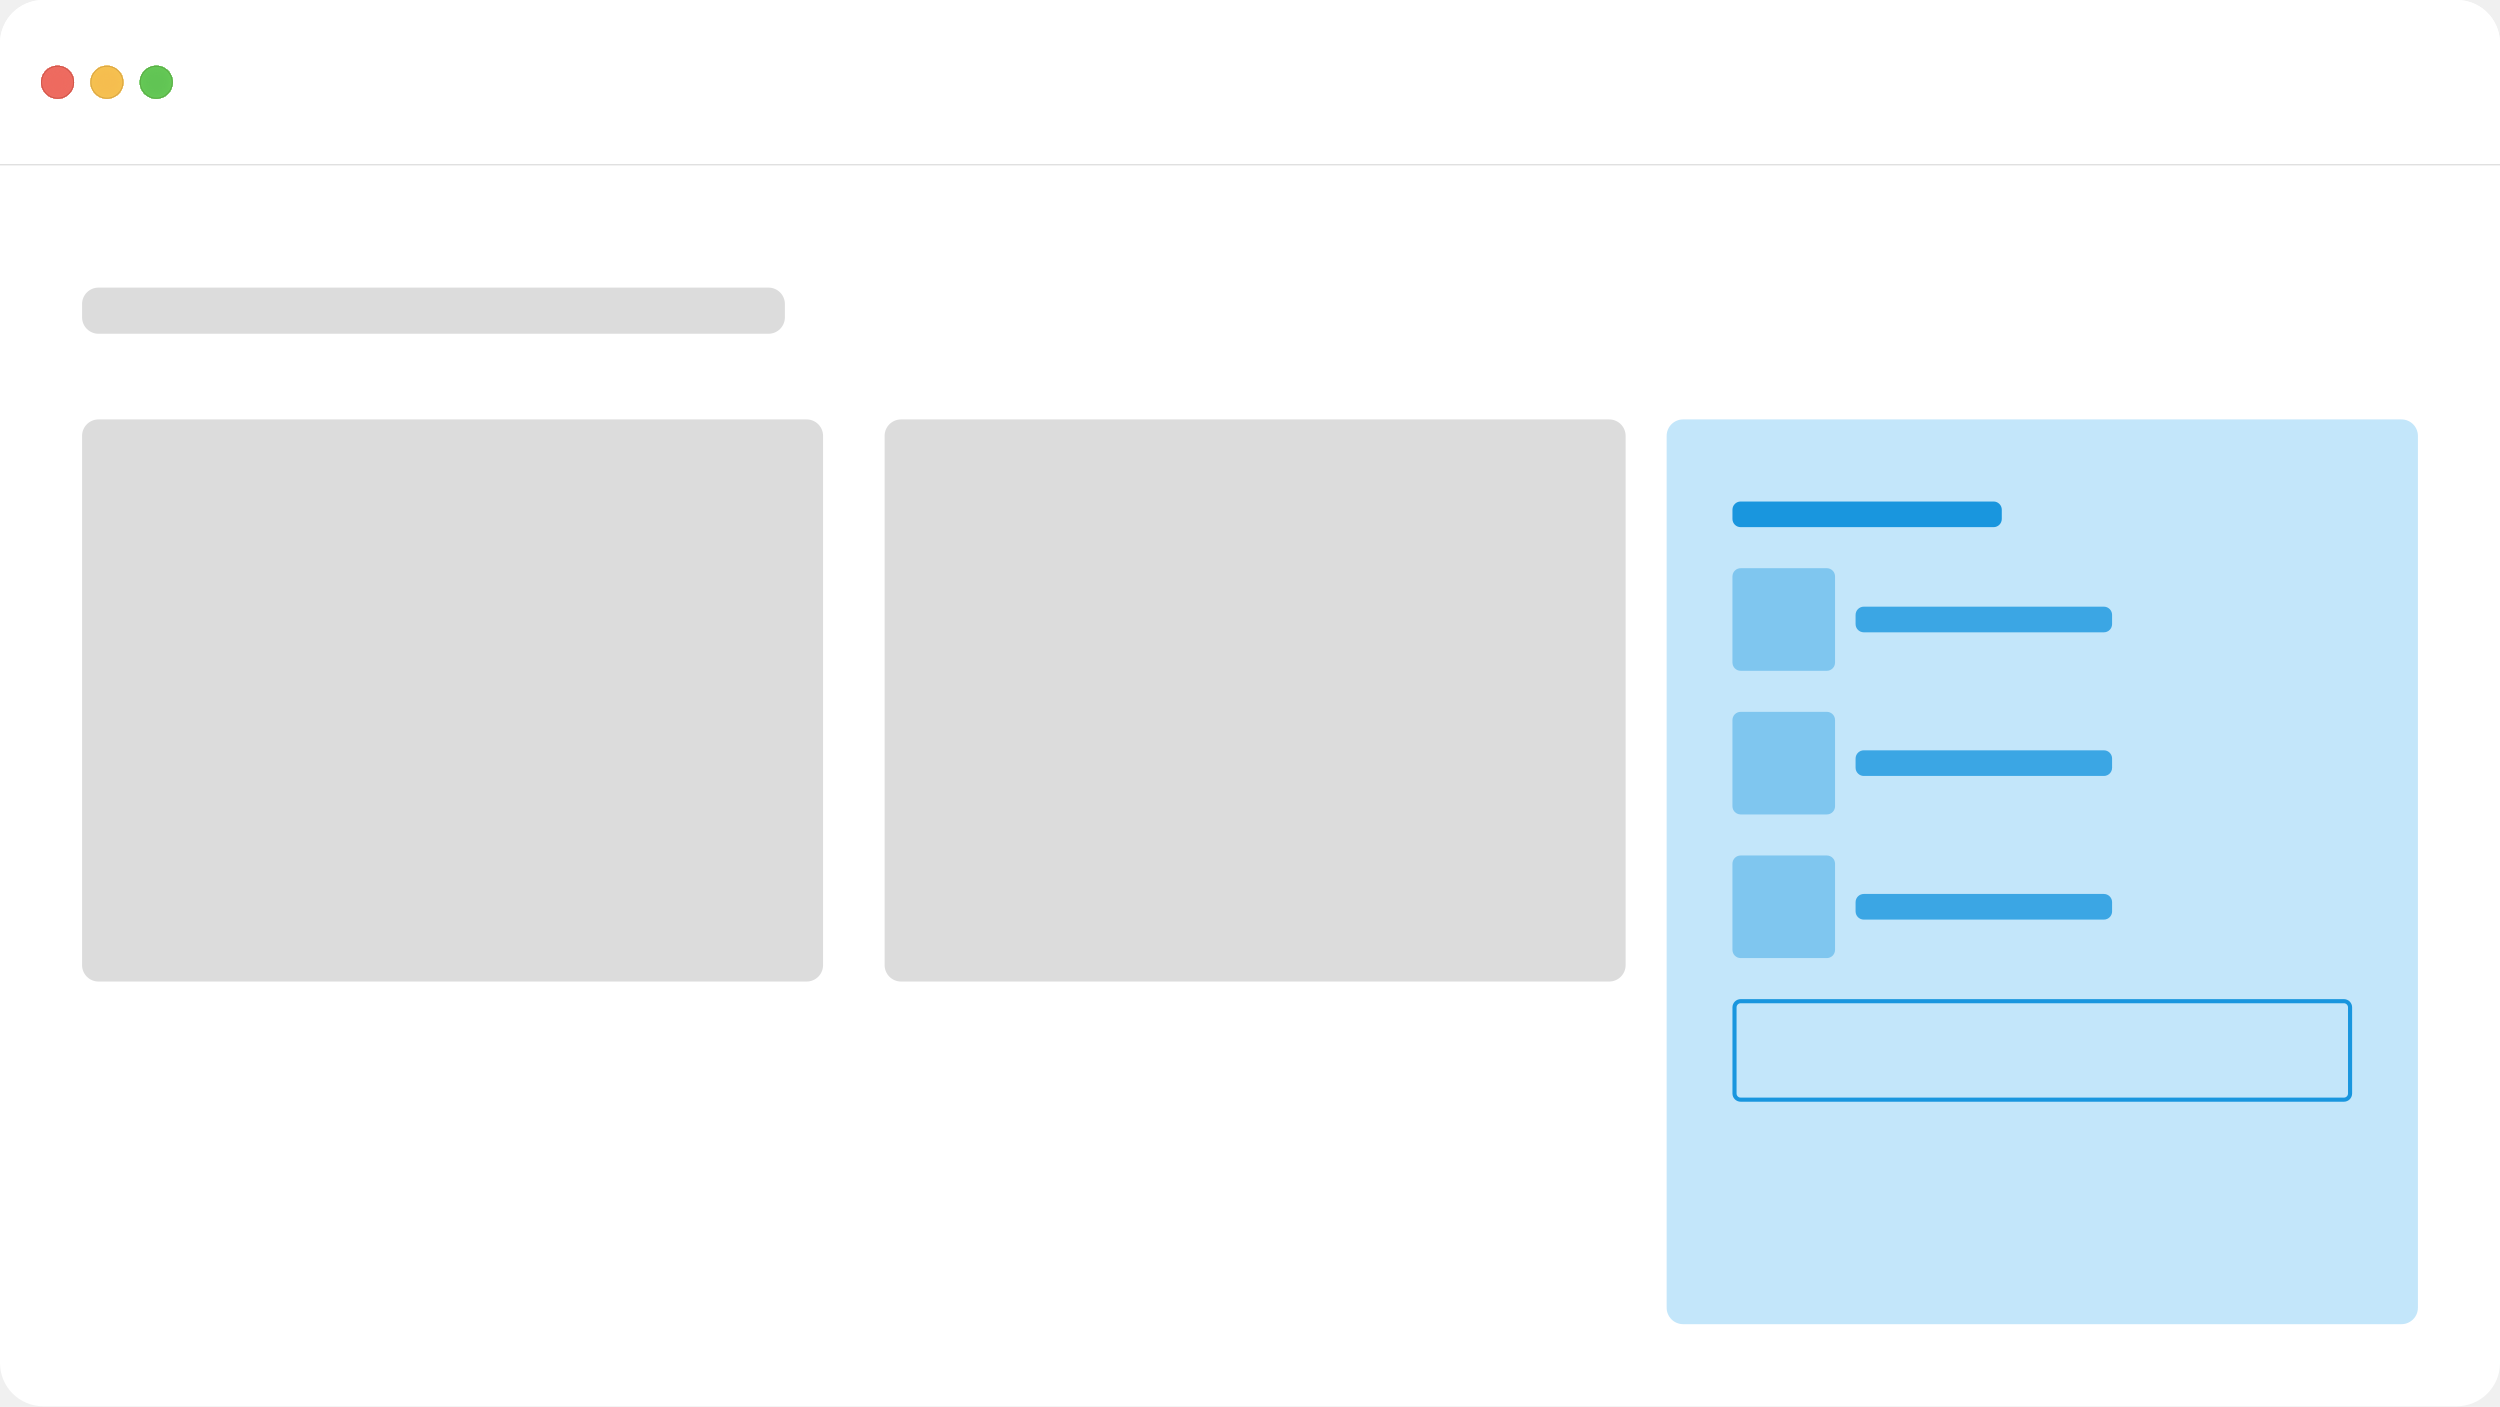
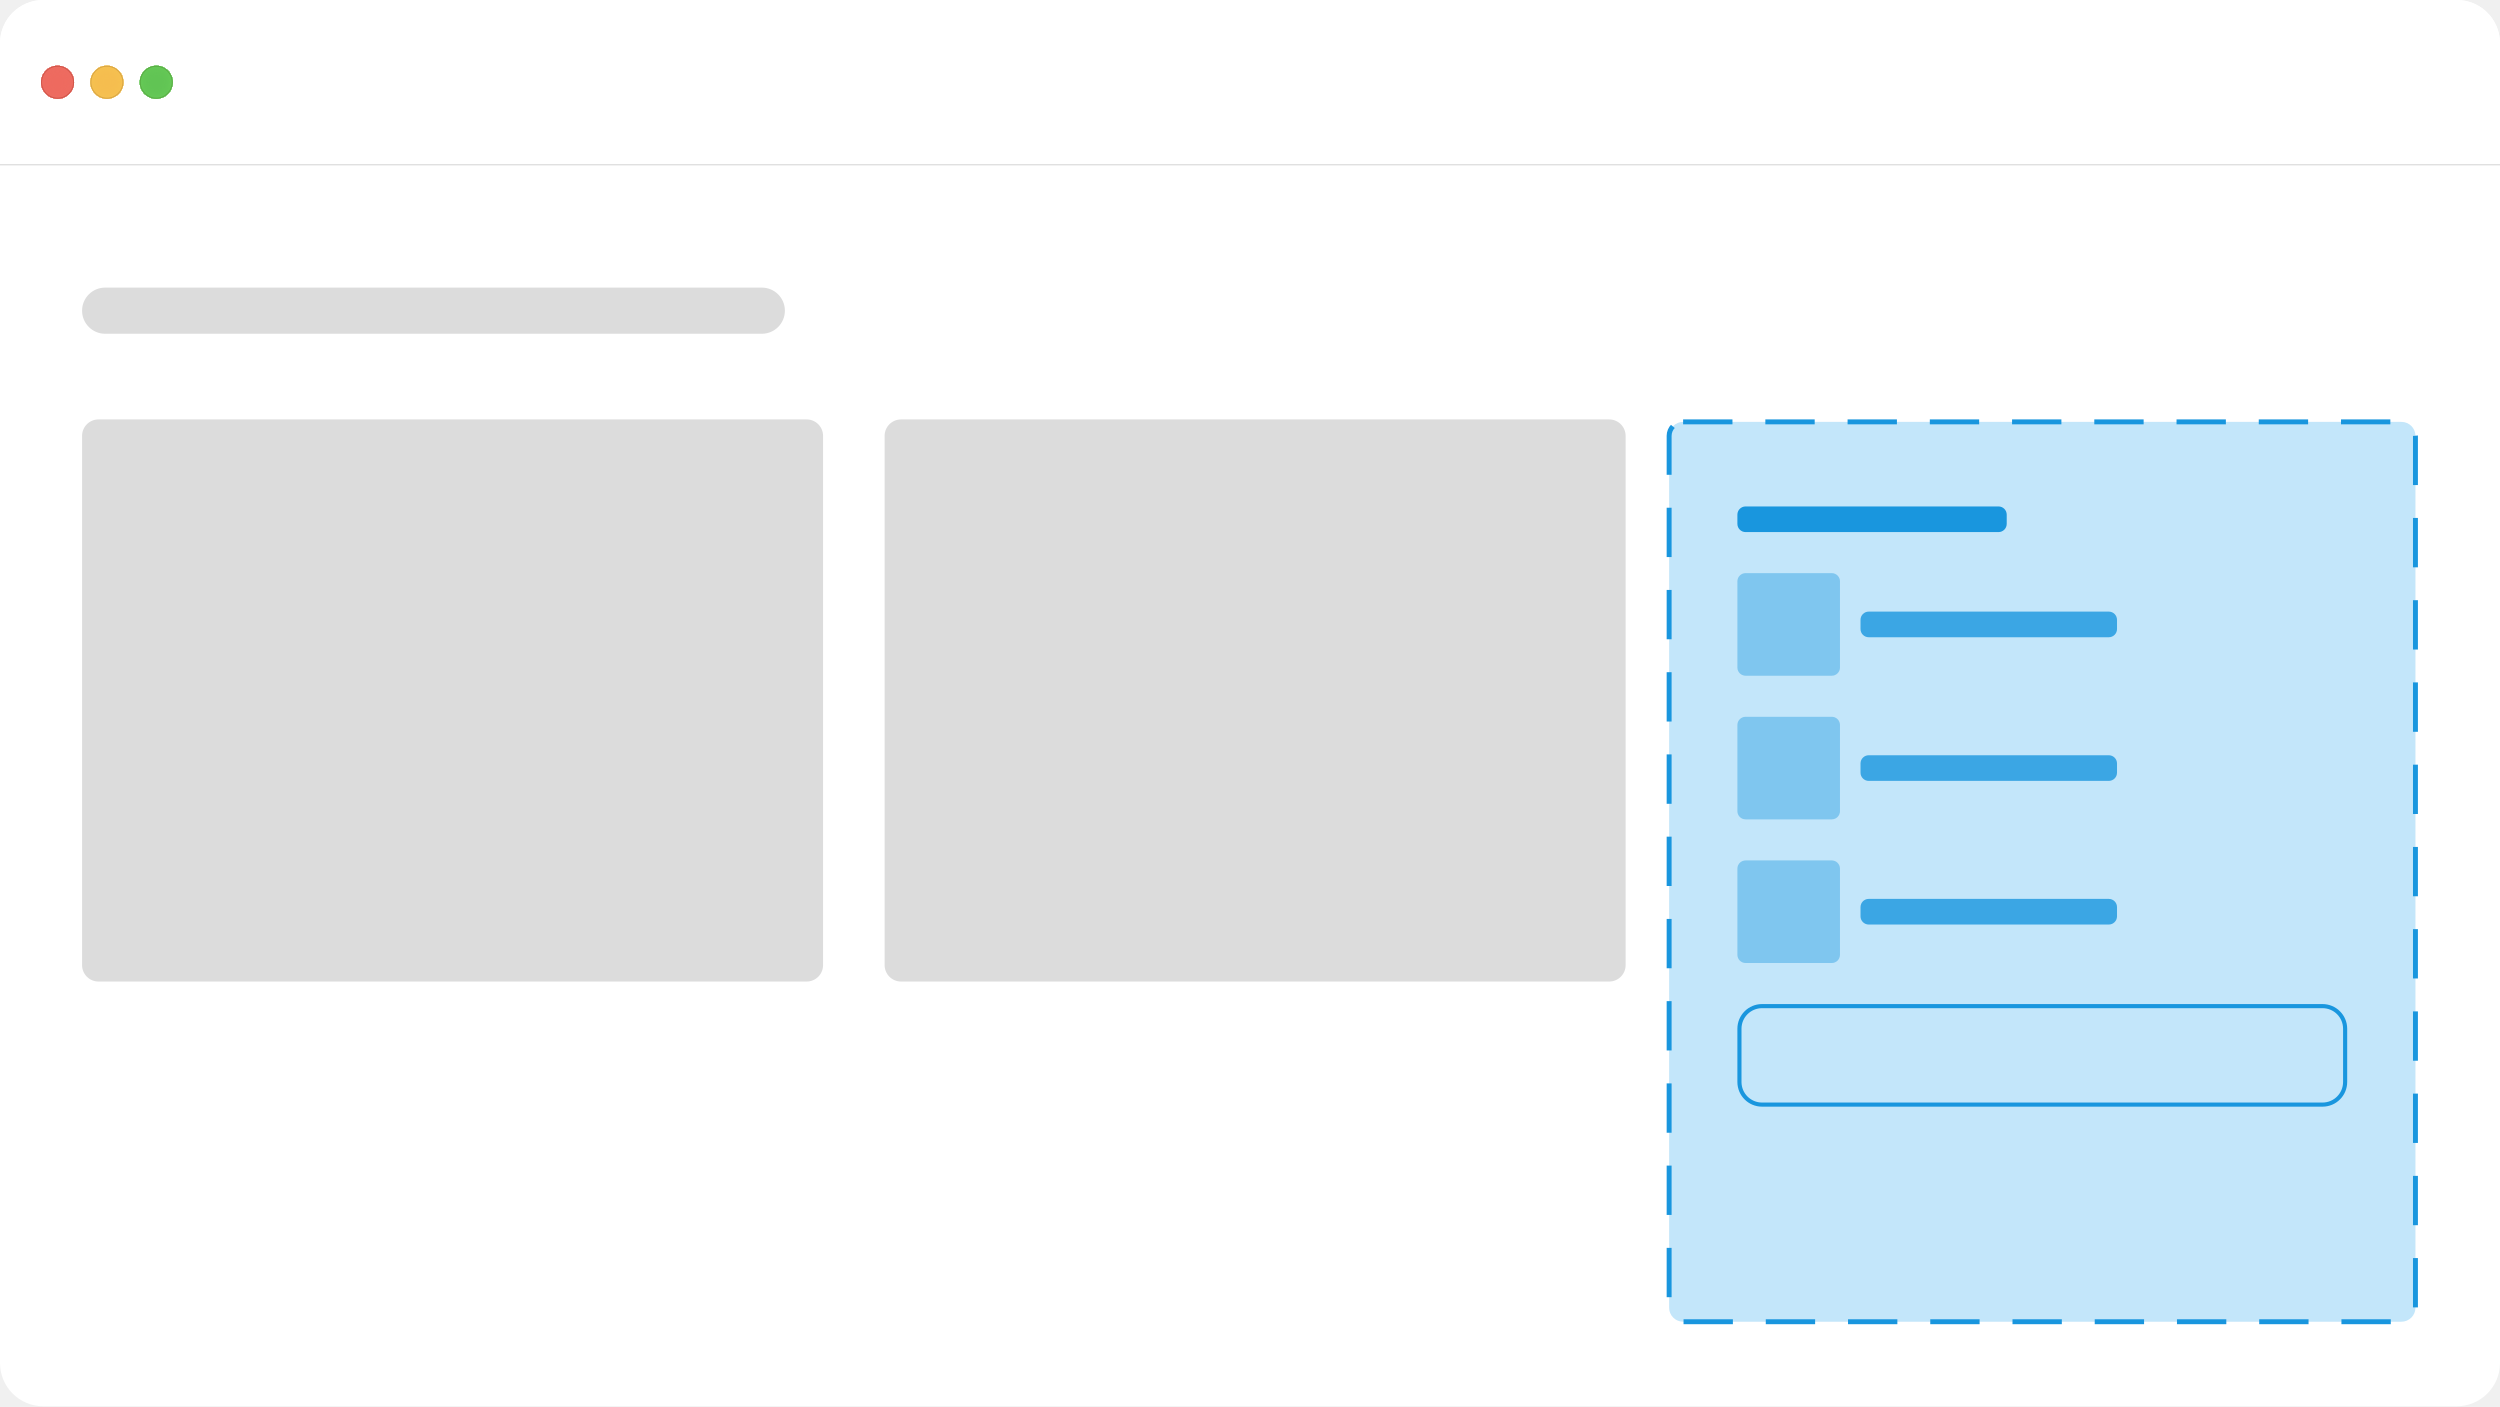
<svg xmlns="http://www.w3.org/2000/svg" width="304" height="171" viewBox="0 0 304 171" fill="none">
  <g clip-path="url(#clip0_1456_1222)">
    <rect width="304" height="171" rx="5.259" fill="white" />
    <g filter="url(#filter0_di_1456_1222)">
      <path d="M0 2.191C0 0.981 0.981 0 2.191 0H301.809C303.019 0 304 0.981 304 2.191V20H0V2.191Z" fill="white" />
      <g filter="url(#filter1_i_1456_1222)">
        <path fill-rule="evenodd" clip-rule="evenodd" d="M7 12C8.105 12 9 11.105 9 10C9 8.895 8.105 8 7 8C5.895 8 5 8.895 5 10C5 11.105 5.895 12 7 12Z" fill="#EE6A5F" />
      </g>
      <path d="M7 8.055C8.074 8.055 8.945 8.926 8.945 10C8.945 11.074 8.074 11.945 7 11.945C5.926 11.945 5.055 11.074 5.055 10C5.055 8.926 5.926 8.055 7 8.055Z" stroke="#CE5347" stroke-width="0.11" />
      <g filter="url(#filter2_i_1456_1222)">
        <path fill-rule="evenodd" clip-rule="evenodd" d="M13 12C14.105 12 15 11.105 15 10C15 8.895 14.105 8 13 8C11.895 8 11 8.895 11 10C11 11.105 11.895 12 13 12Z" fill="#F5BD4F" />
      </g>
      <path d="M13 8.055C14.074 8.055 14.945 8.926 14.945 10C14.945 11.074 14.074 11.945 13 11.945C11.926 11.945 11.055 11.074 11.055 10C11.055 8.926 11.926 8.055 13 8.055Z" stroke="#D6A243" stroke-width="0.11" />
      <g filter="url(#filter3_i_1456_1222)">
        <path fill-rule="evenodd" clip-rule="evenodd" d="M19 12C20.105 12 21 11.105 21 10C21 8.895 20.105 8 19 8C17.895 8 17 8.895 17 10C17 11.105 17.895 12 19 12Z" fill="#61C454" />
      </g>
      <path d="M19 8.055C20.074 8.055 20.945 8.926 20.945 10C20.945 11.074 20.074 11.945 19 11.945C17.926 11.945 17.055 11.074 17.055 10C17.055 8.926 17.926 8.055 19 8.055Z" stroke="#58A942" stroke-width="0.11" />
    </g>
-     <rect x="9.98" y="34.972" width="85.463" height="5.614" rx="2" fill="#DCDCDC" />
+     <rect x="9.98" y="34.972" width="85.463" height="5.614" rx="2.807" fill="#DCDCDC" />
    <rect x="9.98" y="51.002" width="90.105" height="68.354" rx="2" fill="#DCDCDC" />
    <rect x="107.57" y="51.002" width="90.105" height="68.354" rx="2" fill="#DCDCDC" />
-     <rect x="202.666" y="51.002" width="91.352" height="110.017" rx="2" fill="#6BC0F4" fill-opacity="0.4" />
-     <rect x="210.666" y="60.983" width="32.751" height="3.119" rx="1" fill="#1996DE" />
-     <rect x="210.666" y="69.093" width="12.476" height="12.476" rx="1" fill="#1996DE" fill-opacity="0.4" />
-     <rect x="225.639" y="73.771" width="31.191" height="3.119" rx="1" fill="#1996DE" fill-opacity="0.8" />
-     <rect x="210.666" y="86.56" width="12.476" height="12.476" rx="1" fill="#1996DE" fill-opacity="0.4" />
-     <rect x="225.639" y="91.238" width="31.191" height="3.119" rx="1" fill="#1996DE" fill-opacity="0.8" />
-     <rect x="210.666" y="104.027" width="12.476" height="12.476" rx="1" fill="#1996DE" fill-opacity="0.4" />
-     <rect x="225.639" y="108.705" width="31.191" height="3.119" rx="1" fill="#1996DE" fill-opacity="0.8" />
-     <rect x="210.916" y="121.744" width="74.852" height="11.976" rx="0.75" stroke="#1996DE" stroke-width="0.5" />
+     <rect x="202.966" y="51.302" width="90.752" height="109.417" rx="1.7" fill="#6BC0F4" fill-opacity="0.4" />
+     <rect x="202.966" y="51.302" width="90.752" height="109.417" rx="1.7" stroke="#1996DE" stroke-width="0.6" stroke-dasharray="6 4" />
+     <rect x="211.266" y="61.583" width="32.751" height="3.119" rx="1" fill="#1996DE" />
+     <rect x="211.266" y="69.693" width="12.476" height="12.476" rx="1" fill="#1996DE" fill-opacity="0.4" />
+     <rect x="226.238" y="74.371" width="31.191" height="3.119" rx="1" fill="#1996DE" fill-opacity="0.8" />
+     <rect x="211.266" y="87.16" width="12.476" height="12.476" rx="1" fill="#1996DE" fill-opacity="0.4" />
+     <rect x="226.238" y="91.838" width="31.191" height="3.119" rx="1" fill="#1996DE" fill-opacity="0.8" />
+     <rect x="211.266" y="104.627" width="12.476" height="12.476" rx="1" fill="#1996DE" fill-opacity="0.4" />
+     <rect x="226.238" y="109.305" width="31.191" height="3.119" rx="1" fill="#1996DE" fill-opacity="0.8" />
+     <rect x="211.516" y="122.344" width="73.652" height="11.976" rx="2.75" stroke="#1996DE" stroke-width="0.5" />
  </g>
  <defs>
    <filter id="filter0_di_1456_1222" x="0" y="0" width="304" height="20.11" filterUnits="userSpaceOnUse" color-interpolation-filters="sRGB">
      <feFlood flood-opacity="0" result="BackgroundImageFix" />
      <feColorMatrix in="SourceAlpha" type="matrix" values="0 0 0 0 0 0 0 0 0 0 0 0 0 0 0 0 0 0 127 0" result="hardAlpha" />
      <feOffset dy="0.11" />
      <feColorMatrix type="matrix" values="0 0 0 0 0 0 0 0 0 0 0 0 0 0 0 0 0 0 0.15 0" />
      <feBlend mode="normal" in2="BackgroundImageFix" result="effect1_dropShadow_1456_1222" />
      <feBlend mode="normal" in="SourceGraphic" in2="effect1_dropShadow_1456_1222" result="shape" />
      <feColorMatrix in="SourceAlpha" type="matrix" values="0 0 0 0 0 0 0 0 0 0 0 0 0 0 0 0 0 0 127 0" result="hardAlpha" />
      <feOffset dy="-0.11" />
      <feComposite in2="hardAlpha" operator="arithmetic" k2="-1" k3="1" />
      <feColorMatrix type="matrix" values="0 0 0 0 0 0 0 0 0 0 0 0 0 0 0 0 0 0 0.05 0" />
      <feBlend mode="normal" in2="shape" result="effect2_innerShadow_1456_1222" />
    </filter>
    <filter id="filter1_i_1456_1222" x="5" y="8" width="4" height="4" filterUnits="userSpaceOnUse" color-interpolation-filters="sRGB">
      <feFlood flood-opacity="0" result="BackgroundImageFix" />
      <feBlend mode="normal" in="SourceGraphic" in2="BackgroundImageFix" result="shape" />
      <feColorMatrix in="SourceAlpha" type="matrix" values="0 0 0 0 0 0 0 0 0 0 0 0 0 0 0 0 0 0 127 0" result="hardAlpha" />
      <feOffset />
      <feGaussianBlur stdDeviation="0.657" />
      <feComposite in2="hardAlpha" operator="arithmetic" k2="-1" k3="1" />
      <feColorMatrix type="matrix" values="0 0 0 0 0.925 0 0 0 0 0.427 0 0 0 0 0.384 0 0 0 1 0" />
      <feBlend mode="normal" in2="shape" result="effect1_innerShadow_1456_1222" />
    </filter>
    <filter id="filter2_i_1456_1222" x="11" y="8" width="4" height="4" filterUnits="userSpaceOnUse" color-interpolation-filters="sRGB">
      <feFlood flood-opacity="0" result="BackgroundImageFix" />
      <feBlend mode="normal" in="SourceGraphic" in2="BackgroundImageFix" result="shape" />
      <feColorMatrix in="SourceAlpha" type="matrix" values="0 0 0 0 0 0 0 0 0 0 0 0 0 0 0 0 0 0 127 0" result="hardAlpha" />
      <feOffset />
      <feGaussianBlur stdDeviation="0.657" />
      <feComposite in2="hardAlpha" operator="arithmetic" k2="-1" k3="1" />
      <feColorMatrix type="matrix" values="0 0 0 0 0.961 0 0 0 0 0.769 0 0 0 0 0.318 0 0 0 1 0" />
      <feBlend mode="normal" in2="shape" result="effect1_innerShadow_1456_1222" />
    </filter>
    <filter id="filter3_i_1456_1222" x="17" y="8" width="4" height="4" filterUnits="userSpaceOnUse" color-interpolation-filters="sRGB">
      <feFlood flood-opacity="0" result="BackgroundImageFix" />
      <feBlend mode="normal" in="SourceGraphic" in2="BackgroundImageFix" result="shape" />
      <feColorMatrix in="SourceAlpha" type="matrix" values="0 0 0 0 0 0 0 0 0 0 0 0 0 0 0 0 0 0 127 0" result="hardAlpha" />
      <feOffset />
      <feGaussianBlur stdDeviation="0.657" />
      <feComposite in2="hardAlpha" operator="arithmetic" k2="-1" k3="1" />
      <feColorMatrix type="matrix" values="0 0 0 0 0.408 0 0 0 0 0.8 0 0 0 0 0.345 0 0 0 1 0" />
      <feBlend mode="normal" in2="shape" result="effect1_innerShadow_1456_1222" />
    </filter>
    <clipPath id="clip0_1456_1222">
      <rect width="304" height="171" rx="5.259" fill="white" />
    </clipPath>
  </defs>
</svg>
